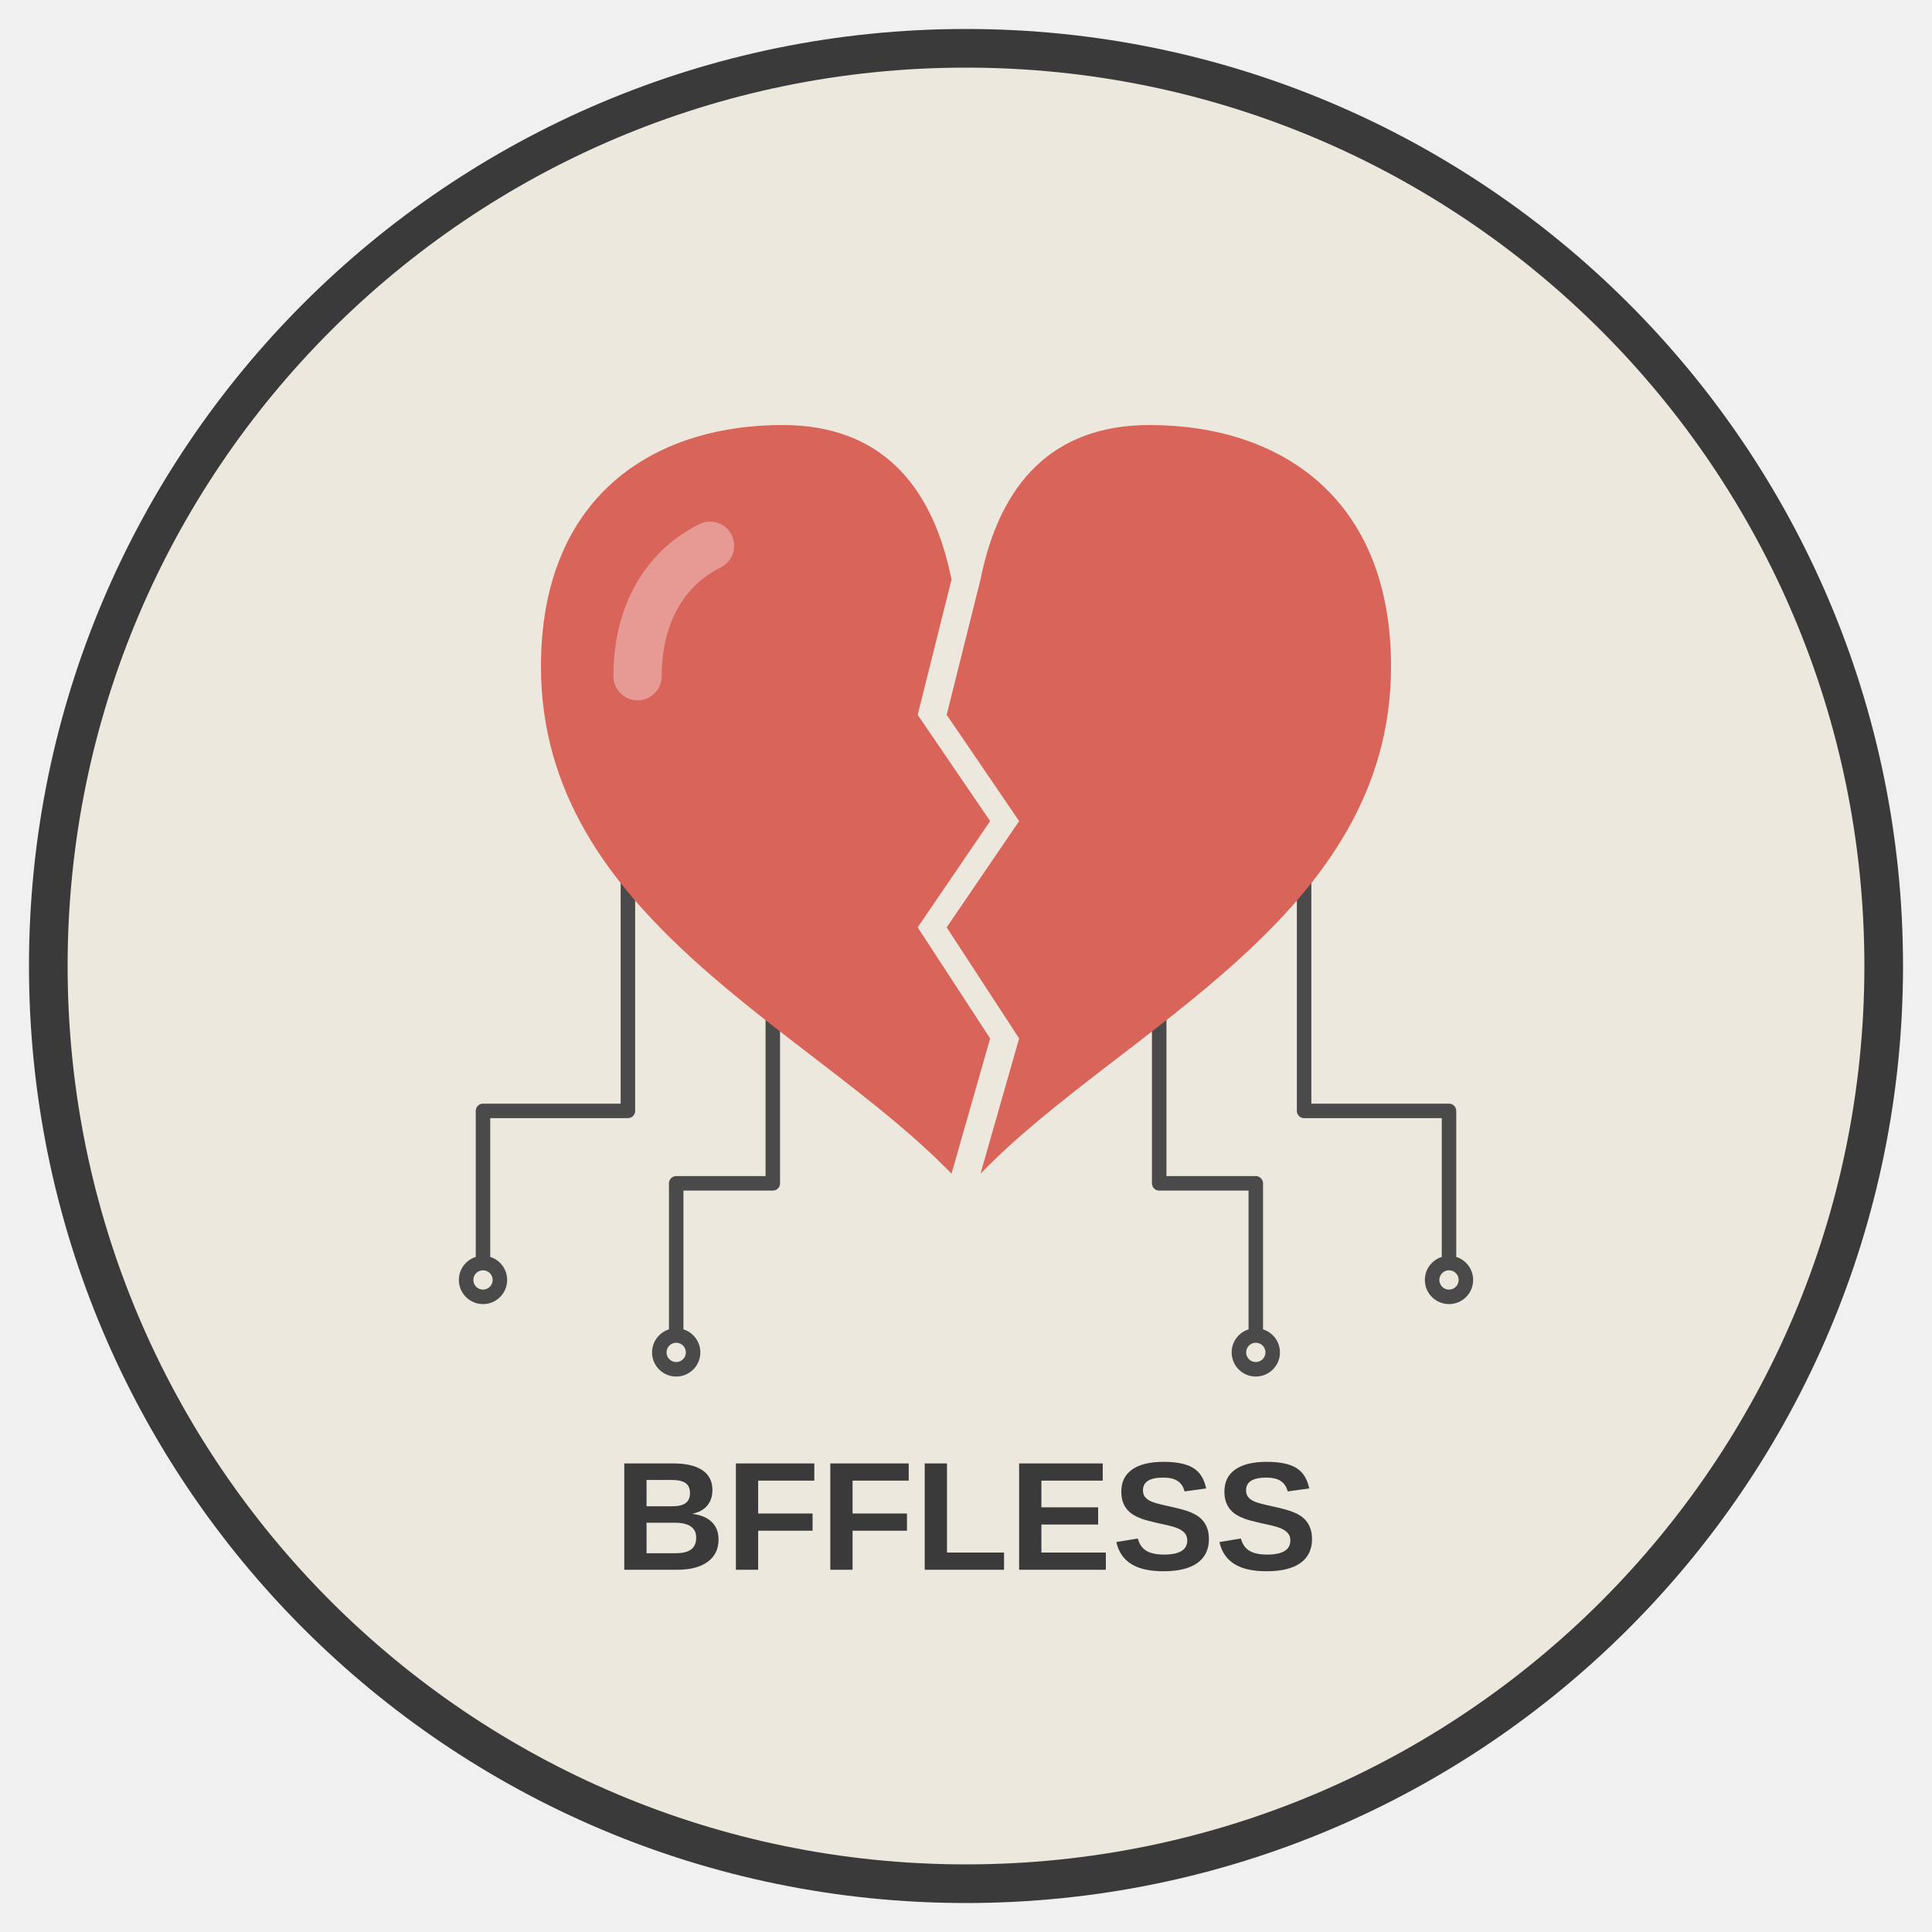
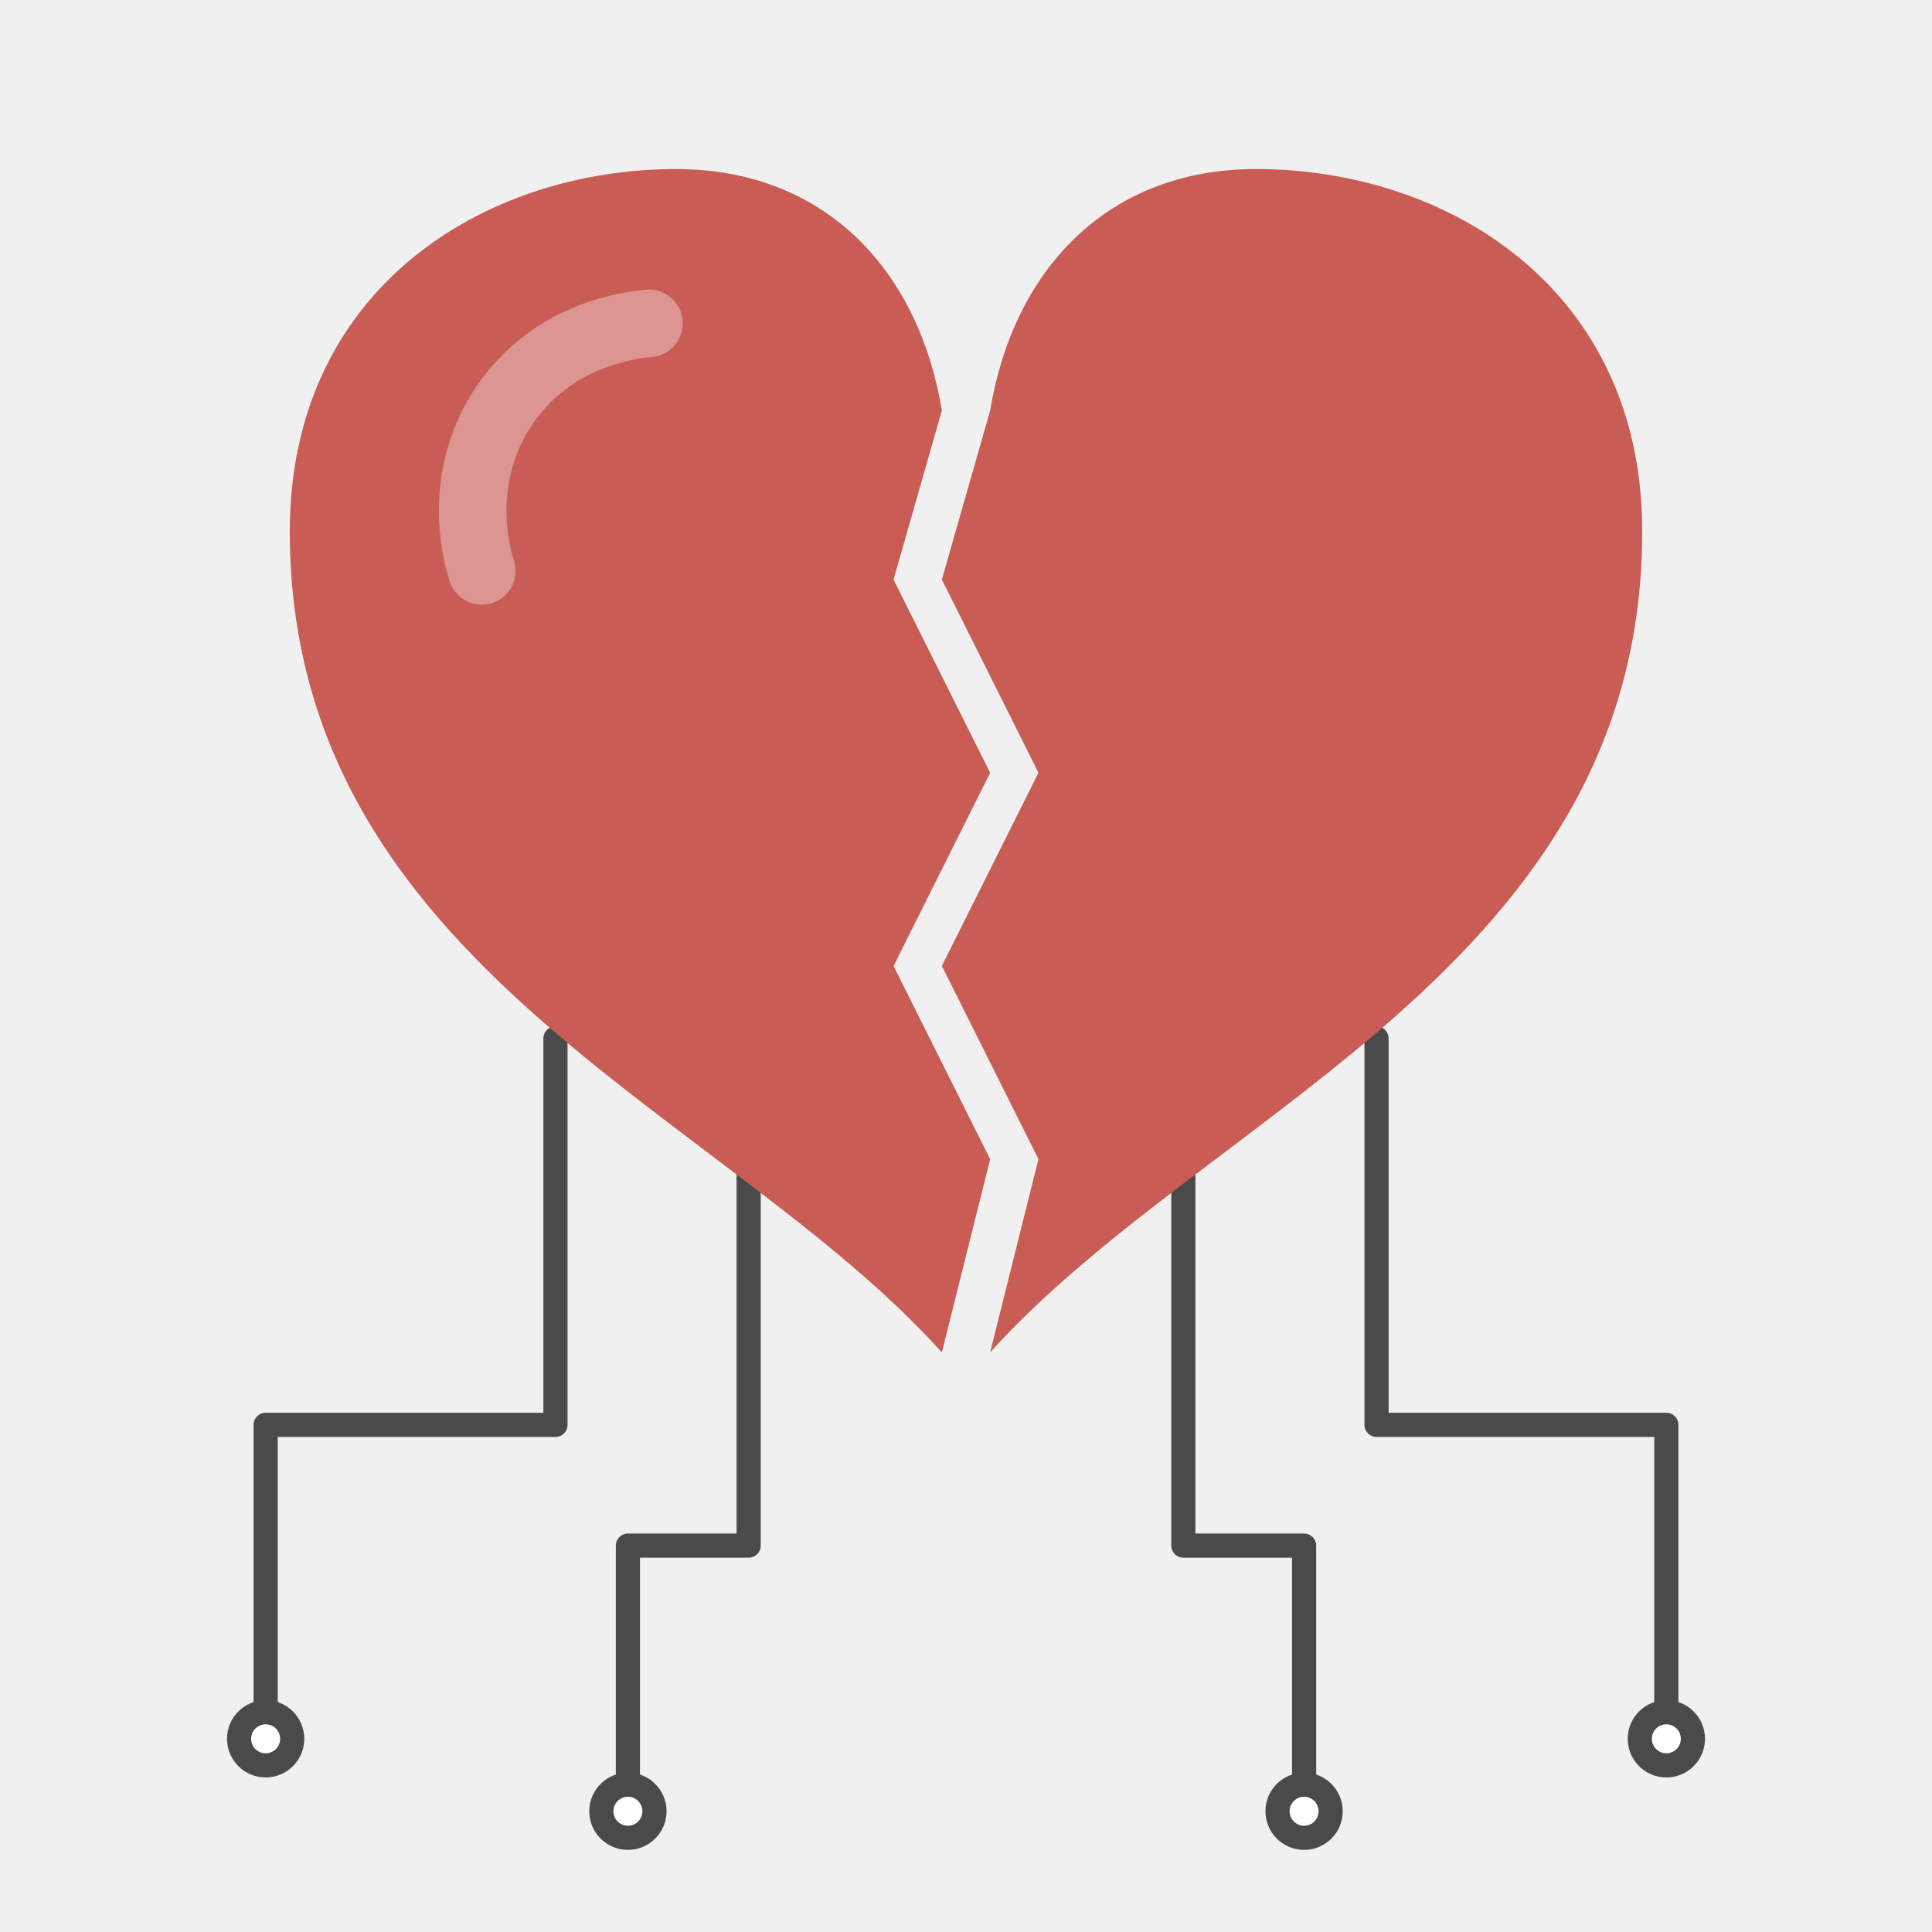
<svg xmlns="http://www.w3.org/2000/svg" width="400" height="400" viewBox="0 0 400 400">
-   <circle cx="200" cy="200" r="190" fill="#ede8dd" stroke="#3a3a3a" stroke-width="8" />
-   <g stroke="#4a4a4a" stroke-width="3" fill="none" stroke-linecap="round" stroke-linejoin="round">
-     <path d="M130 165 L130 230 L100 230 L100 260" />
-     <path d="M160 195 L160 245 L140 245 L140 275" />
-     <path d="M240 195 L240 245 L260 245 L260 275" />
-     <path d="M270 165 L270 230 L300 230 L300 260" />
+   <g stroke="#4a4a4a" stroke-width="5" fill="none" stroke-linecap="round" stroke-linejoin="round">
+     <path d="M115 215 L115 295 L55 295 L55 355" />
+     <path d="M155 235 L155 320 L130 320 L130 370" />
+     <path d="M245 235 L245 320 L270 320 L270 370" />
+     <path d="M285 215 L285 295 L345 295 L345 355" />
  </g>
-   <path d="M197 120            C193 100 182 88 162 88            C135 88 112 103 112 138            C112 190 168 213 197 243            L205 215            L190 192            L205 170            L190 148            L197 120            Z" fill="#d96459" />
-   <path d="M203 120            C207 100 218 88 238 88            C265 88 288 103 288 138            C288 190 232 213 203 243            L211 215            L196 192            L211 170            L196 148            L203 120            Z" fill="#d96459" />
  <g fill="#4a4a4a">
-     <circle cx="100" cy="265" r="5" />
-     <circle cx="140" cy="280" r="5" />
-     <circle cx="260" cy="280" r="5" />
-     <circle cx="300" cy="265" r="5" />
+     <circle cx="55" cy="360" r="8" />
+     <circle cx="130" cy="375" r="8" />
+     <circle cx="270" cy="375" r="8" />
+     <circle cx="345" cy="360" r="8" />
  </g>
-   <g fill="#ede8dd">
-     <circle cx="100" cy="265" r="2" />
-     <circle cx="140" cy="280" r="2" />
-     <circle cx="260" cy="280" r="2" />
-     <circle cx="300" cy="265" r="2" />
+   <g fill="white">
+     <circle cx="55" cy="360" r="3" />
+     <circle cx="130" cy="375" r="3" />
+     <circle cx="270" cy="375" r="3" />
+     <circle cx="345" cy="360" r="3" />
  </g>
-   <path d="M132 140            C132 128 137 118 147 113" stroke="rgba(255,255,255,0.35)" stroke-width="10" stroke-linecap="round" fill="none" />
-   <text x="200" y="325" text-anchor="middle" font-family="Arial, Helvetica, sans-serif" font-weight="bold" font-size="32" fill="#3a3a3a">BFFLESS</text>
+   <path d="M195 85            C190 55 170 35 140 35            C100 35 60 60 60 110            C60 200 150 230 195 280            L205 240            L185 200            L205 160            L185 120            L195 85            Z" fill="#c95c54" />
+   <path d="M205 85            C210 55 230 35 260 35            C300 35 340 60 340 110            C340 200 250 230 205 280            L215 240            L195 200            L215 160            L195 120            L205 85            Z" fill="#c95c54" />
+   <path d="M125 60            C100 72 95 100 110 120" stroke="rgba(255,255,255,0.35)" stroke-width="14" stroke-linecap="round" fill="none" transform="rotate(20 110 90)" />
</svg>
